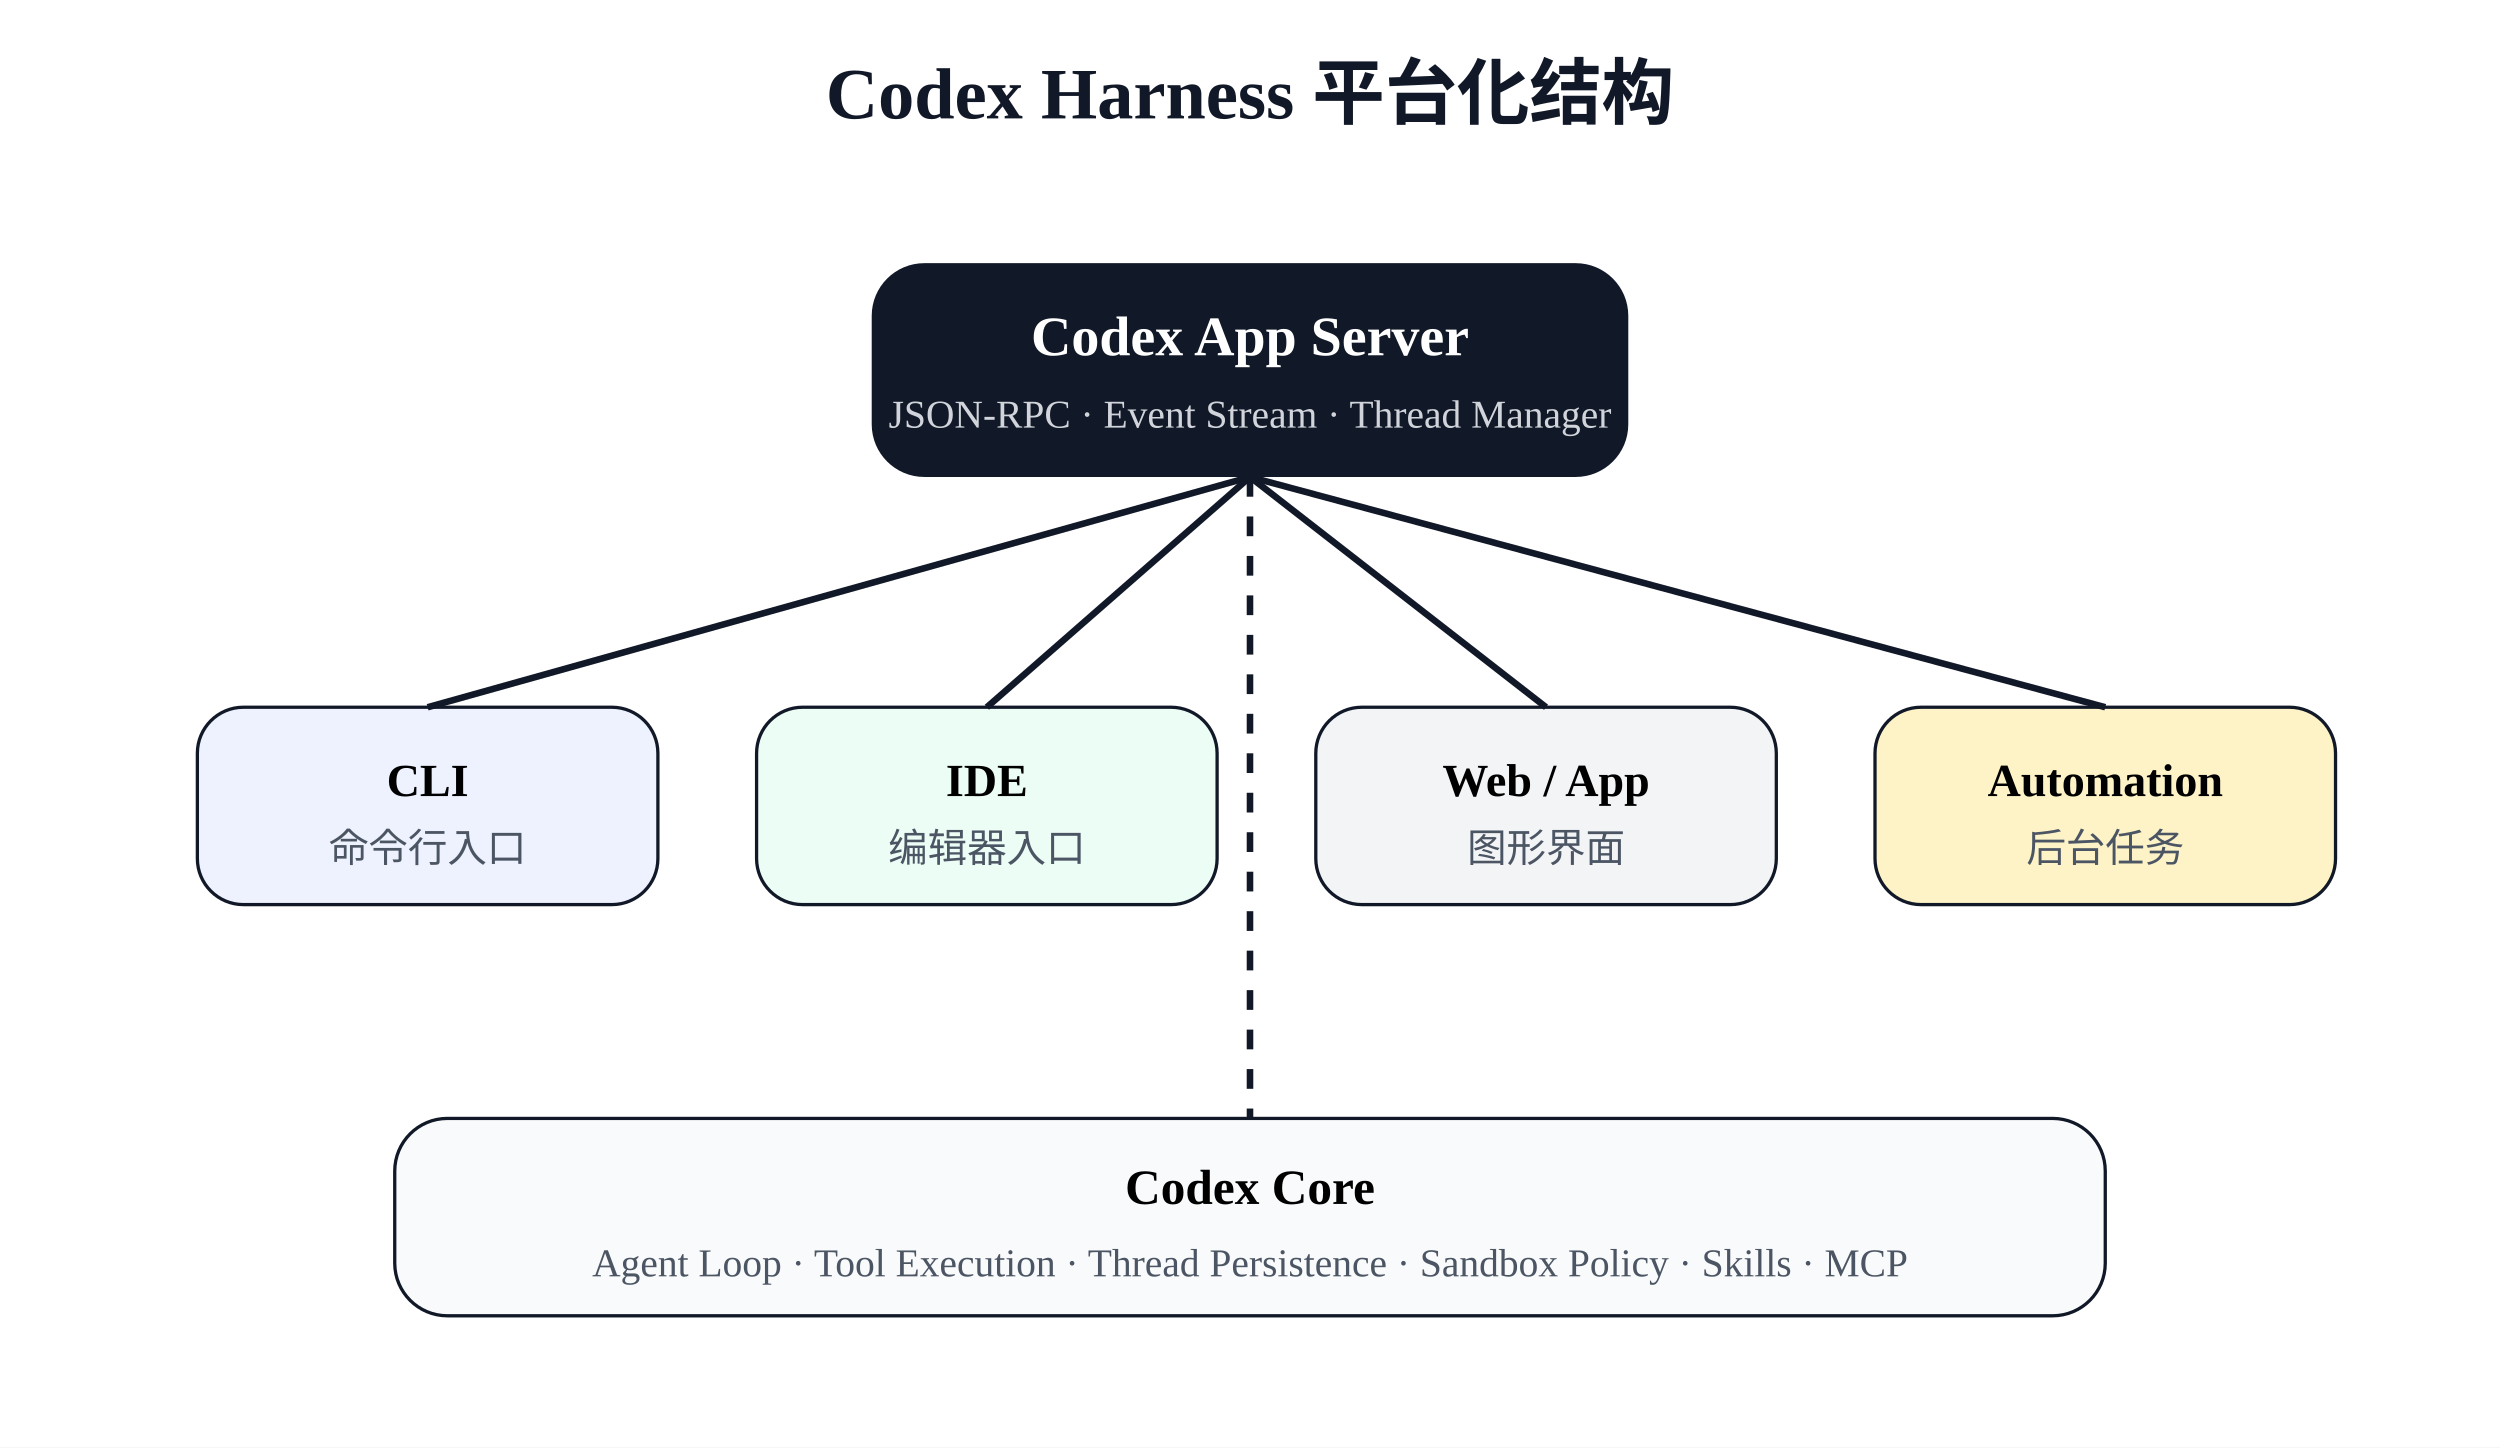
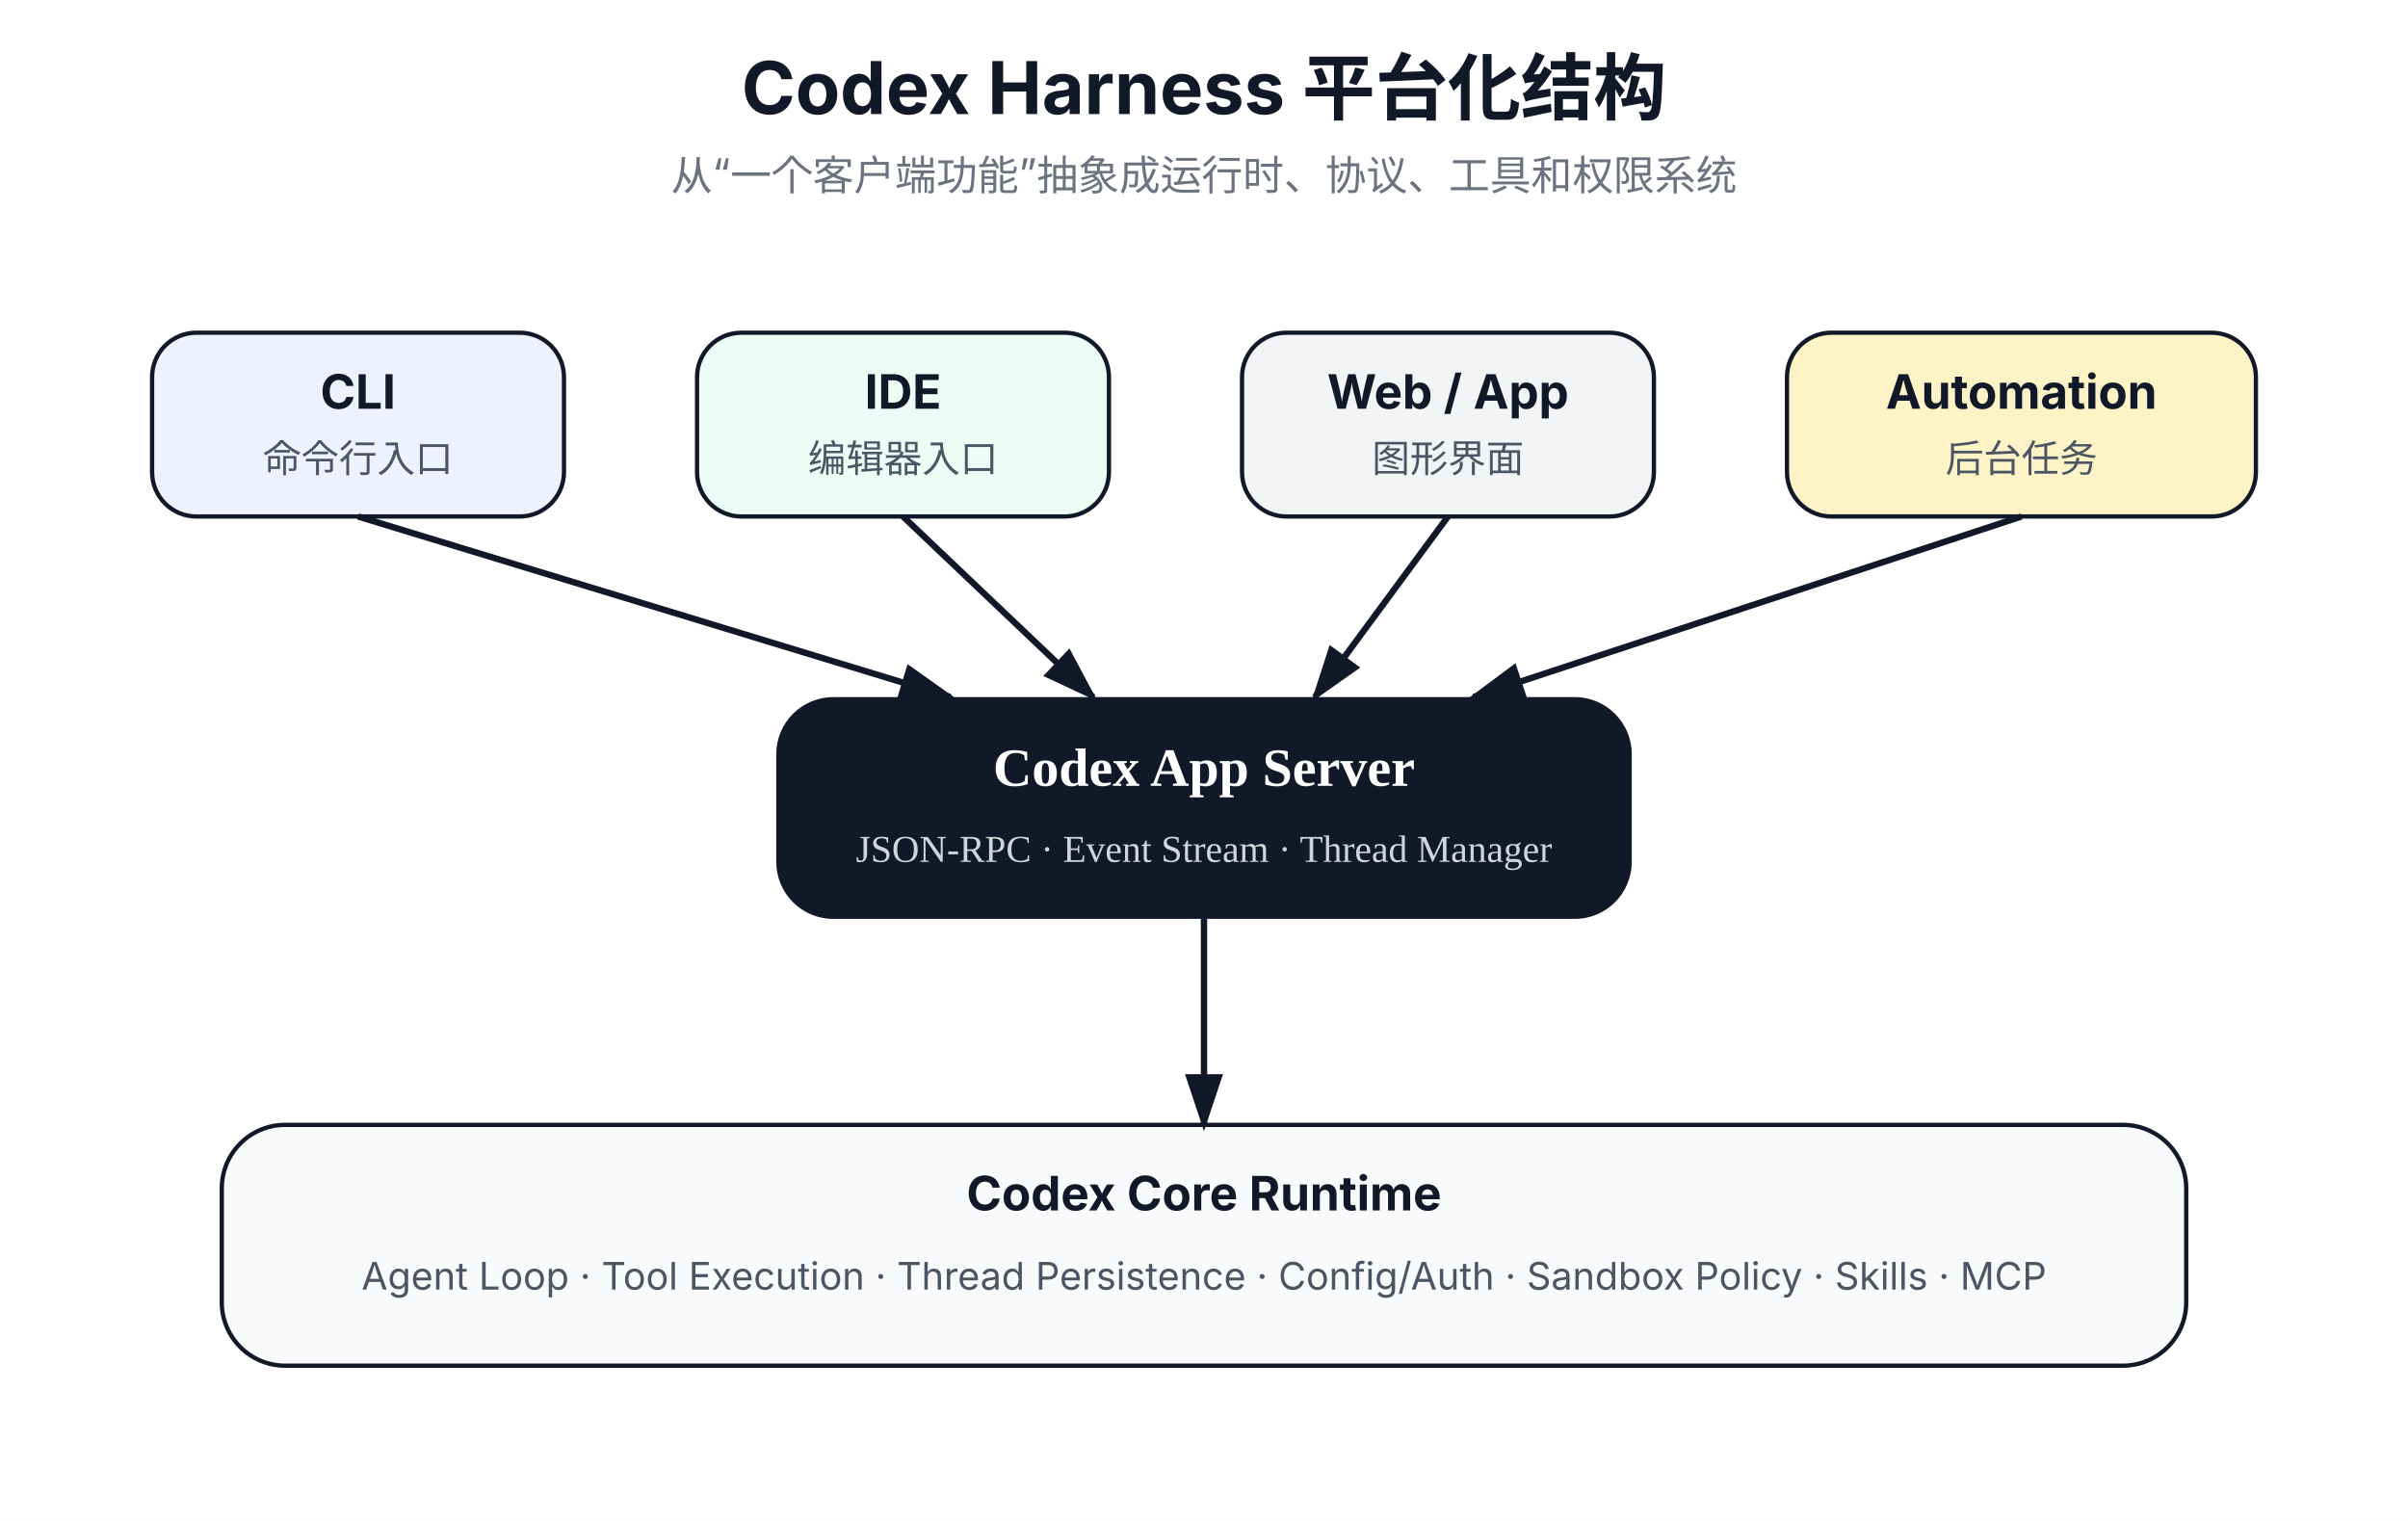
- <svg xmlns="http://www.w3.org/2000/svg" width="760" height="440" viewBox="0 0 760 440">
-   <rect width="760" height="440" fill="#ffffff" />
-   <text x="380" y="36" text-anchor="middle" font-size="22" font-weight="700" fill="#111827">Codex Harness 平台化结构</text>
-   <rect x="265" y="80" width="230" height="65" rx="16" fill="#111827" />
-   <text x="380" y="108" text-anchor="middle" font-size="17" font-weight="700" fill="#ffffff">Codex App Server</text>
-   <text x="380" y="130" text-anchor="middle" font-size="12" fill="#D1D5DB">JSON-RPC · Event Stream · Thread Manager</text>
-   <rect x="60" y="215" width="140" height="60" rx="14" fill="#EEF2FF" stroke="#111827" />
-   <text x="130" y="242" text-anchor="middle" font-size="14" font-weight="700">CLI</text>
-   <text x="130" y="262" text-anchor="middle" font-size="12" fill="#4B5563">命令行入口</text>
-   <rect x="230" y="215" width="140" height="60" rx="14" fill="#ECFDF5" stroke="#111827" />
-   <text x="300" y="242" text-anchor="middle" font-size="14" font-weight="700">IDE</text>
-   <text x="300" y="262" text-anchor="middle" font-size="12" fill="#4B5563">编辑器入口</text>
-   <rect x="400" y="215" width="140" height="60" rx="14" fill="#F3F4F6" stroke="#111827" />
-   <text x="470" y="242" text-anchor="middle" font-size="14" font-weight="700">Web / App</text>
-   <text x="470" y="262" text-anchor="middle" font-size="12" fill="#4B5563">图形界面</text>
-   <rect x="570" y="215" width="140" height="60" rx="14" fill="#FEF3C7" stroke="#111827" />
-   <text x="640" y="242" text-anchor="middle" font-size="14" font-weight="700">Automation</text>
-   <text x="640" y="262" text-anchor="middle" font-size="12" fill="#4B5563">后台任务</text>
-   <line x1="380" y1="145" x2="130" y2="215" stroke="#111827" stroke-width="2" />
-   <line x1="380" y1="145" x2="300" y2="215" stroke="#111827" stroke-width="2" />
-   <line x1="380" y1="145" x2="470" y2="215" stroke="#111827" stroke-width="2" />
-   <line x1="380" y1="145" x2="640" y2="215" stroke="#111827" stroke-width="2" />
-   <rect x="120" y="340" width="520" height="60" rx="16" fill="#F9FAFB" stroke="#111827" />
-   <text x="380" y="366" text-anchor="middle" font-size="15" font-weight="700">Codex Core</text>
-   <text x="380" y="388" text-anchor="middle" font-size="12" fill="#4B5563">Agent Loop · Tool Execution · Thread Persistence · Sandbox Policy · Skills · MCP</text>
-   <line x1="380" y1="145" x2="380" y2="340" stroke="#111827" stroke-width="2" stroke-dasharray="6 6" />
+ <svg xmlns="http://www.w3.org/2000/svg" width="760" height="480" viewBox="0 0 760 480" role="img" aria-labelledby="title desc">
+   <defs>
+     <marker id="arrow" markerWidth="10" markerHeight="10" refX="8" refY="3" orient="auto">
+       <path d="M0,0 L0,6 L9,3 z" fill="#111827" />
+     </marker>
+     <style>.title{font:700 23px -apple-system,BlinkMacSystemFont,"Segoe UI",sans-serif;fill:#111827}.sub{font:400 13px -apple-system,BlinkMacSystemFont,"Segoe UI",sans-serif;fill:#6B7280}.h{font:700 15px -apple-system,BlinkMacSystemFont,"Segoe UI",sans-serif;fill:#111827}.t{font:400 12px -apple-system,BlinkMacSystemFont,"Segoe UI",sans-serif;fill:#4B5563}.box{stroke:#111827;stroke-width:1.35}.line{stroke:#111827;stroke-width:2;marker-end:url(#arrow)}</style>
+   </defs>
+   <rect width="760" height="480" fill="#fff" />
+   <text x="380" y="36" text-anchor="middle" class="title">Codex Harness 平台化结构</text>
+   <text x="380" y="60" text-anchor="middle" class="sub">从“一个客户端功能”抽象成运行时、协议、工具和权限系统</text>
+   <g>
+     <rect x="48" y="105" width="130" height="58" rx="14" fill="#EEF2FF" class="box" />
+     <text x="113" y="129" text-anchor="middle" class="h">CLI</text>
+     <text x="113" y="149" text-anchor="middle" class="t">命令行入口</text>
+     <rect x="220" y="105" width="130" height="58" rx="14" fill="#ECFDF5" class="box" />
+     <text x="285" y="129" text-anchor="middle" class="h">IDE</text>
+     <text x="285" y="149" text-anchor="middle" class="t">编辑器入口</text>
+     <rect x="392" y="105" width="130" height="58" rx="14" fill="#F3F4F6" class="box" />
+     <text x="457" y="129" text-anchor="middle" class="h">Web / App</text>
+     <text x="457" y="149" text-anchor="middle" class="t">图形界面</text>
+     <rect x="564" y="105" width="148" height="58" rx="14" fill="#FEF3C7" class="box" />
+     <text x="638" y="129" text-anchor="middle" class="h">Automation</text>
+     <text x="638" y="149" text-anchor="middle" class="t">后台任务</text>
+   </g>
+   <rect x="245" y="220" width="270" height="70" rx="18" fill="#111827" />
+   <text x="380" y="248" text-anchor="middle" font-size="17" font-weight="700" fill="#fff">Codex App Server</text>
+   <text x="380" y="272" text-anchor="middle" font-size="12" fill="#D1D5DB">JSON-RPC · Event Stream · Thread Manager</text>
+   <line x1="113" y1="163" x2="300" y2="220" class="line" />
+   <line x1="285" y1="163" x2="345" y2="220" class="line" />
+   <line x1="457" y1="163" x2="415" y2="220" class="line" />
+   <line x1="638" y1="163" x2="465" y2="220" class="line" />
+   <rect x="70" y="355" width="620" height="76" rx="20" fill="#F9FAFB" class="box" />
+   <text x="380" y="382" text-anchor="middle" class="h">Codex Core Runtime</text>
+   <text x="380" y="407" text-anchor="middle" class="t">Agent Loop · Tool Execution · Thread Persistence · Config/Auth · Sandbox Policy · Skills · MCP</text>
+   <line x1="380" y1="290" x2="380" y2="355" class="line" />
</svg>
